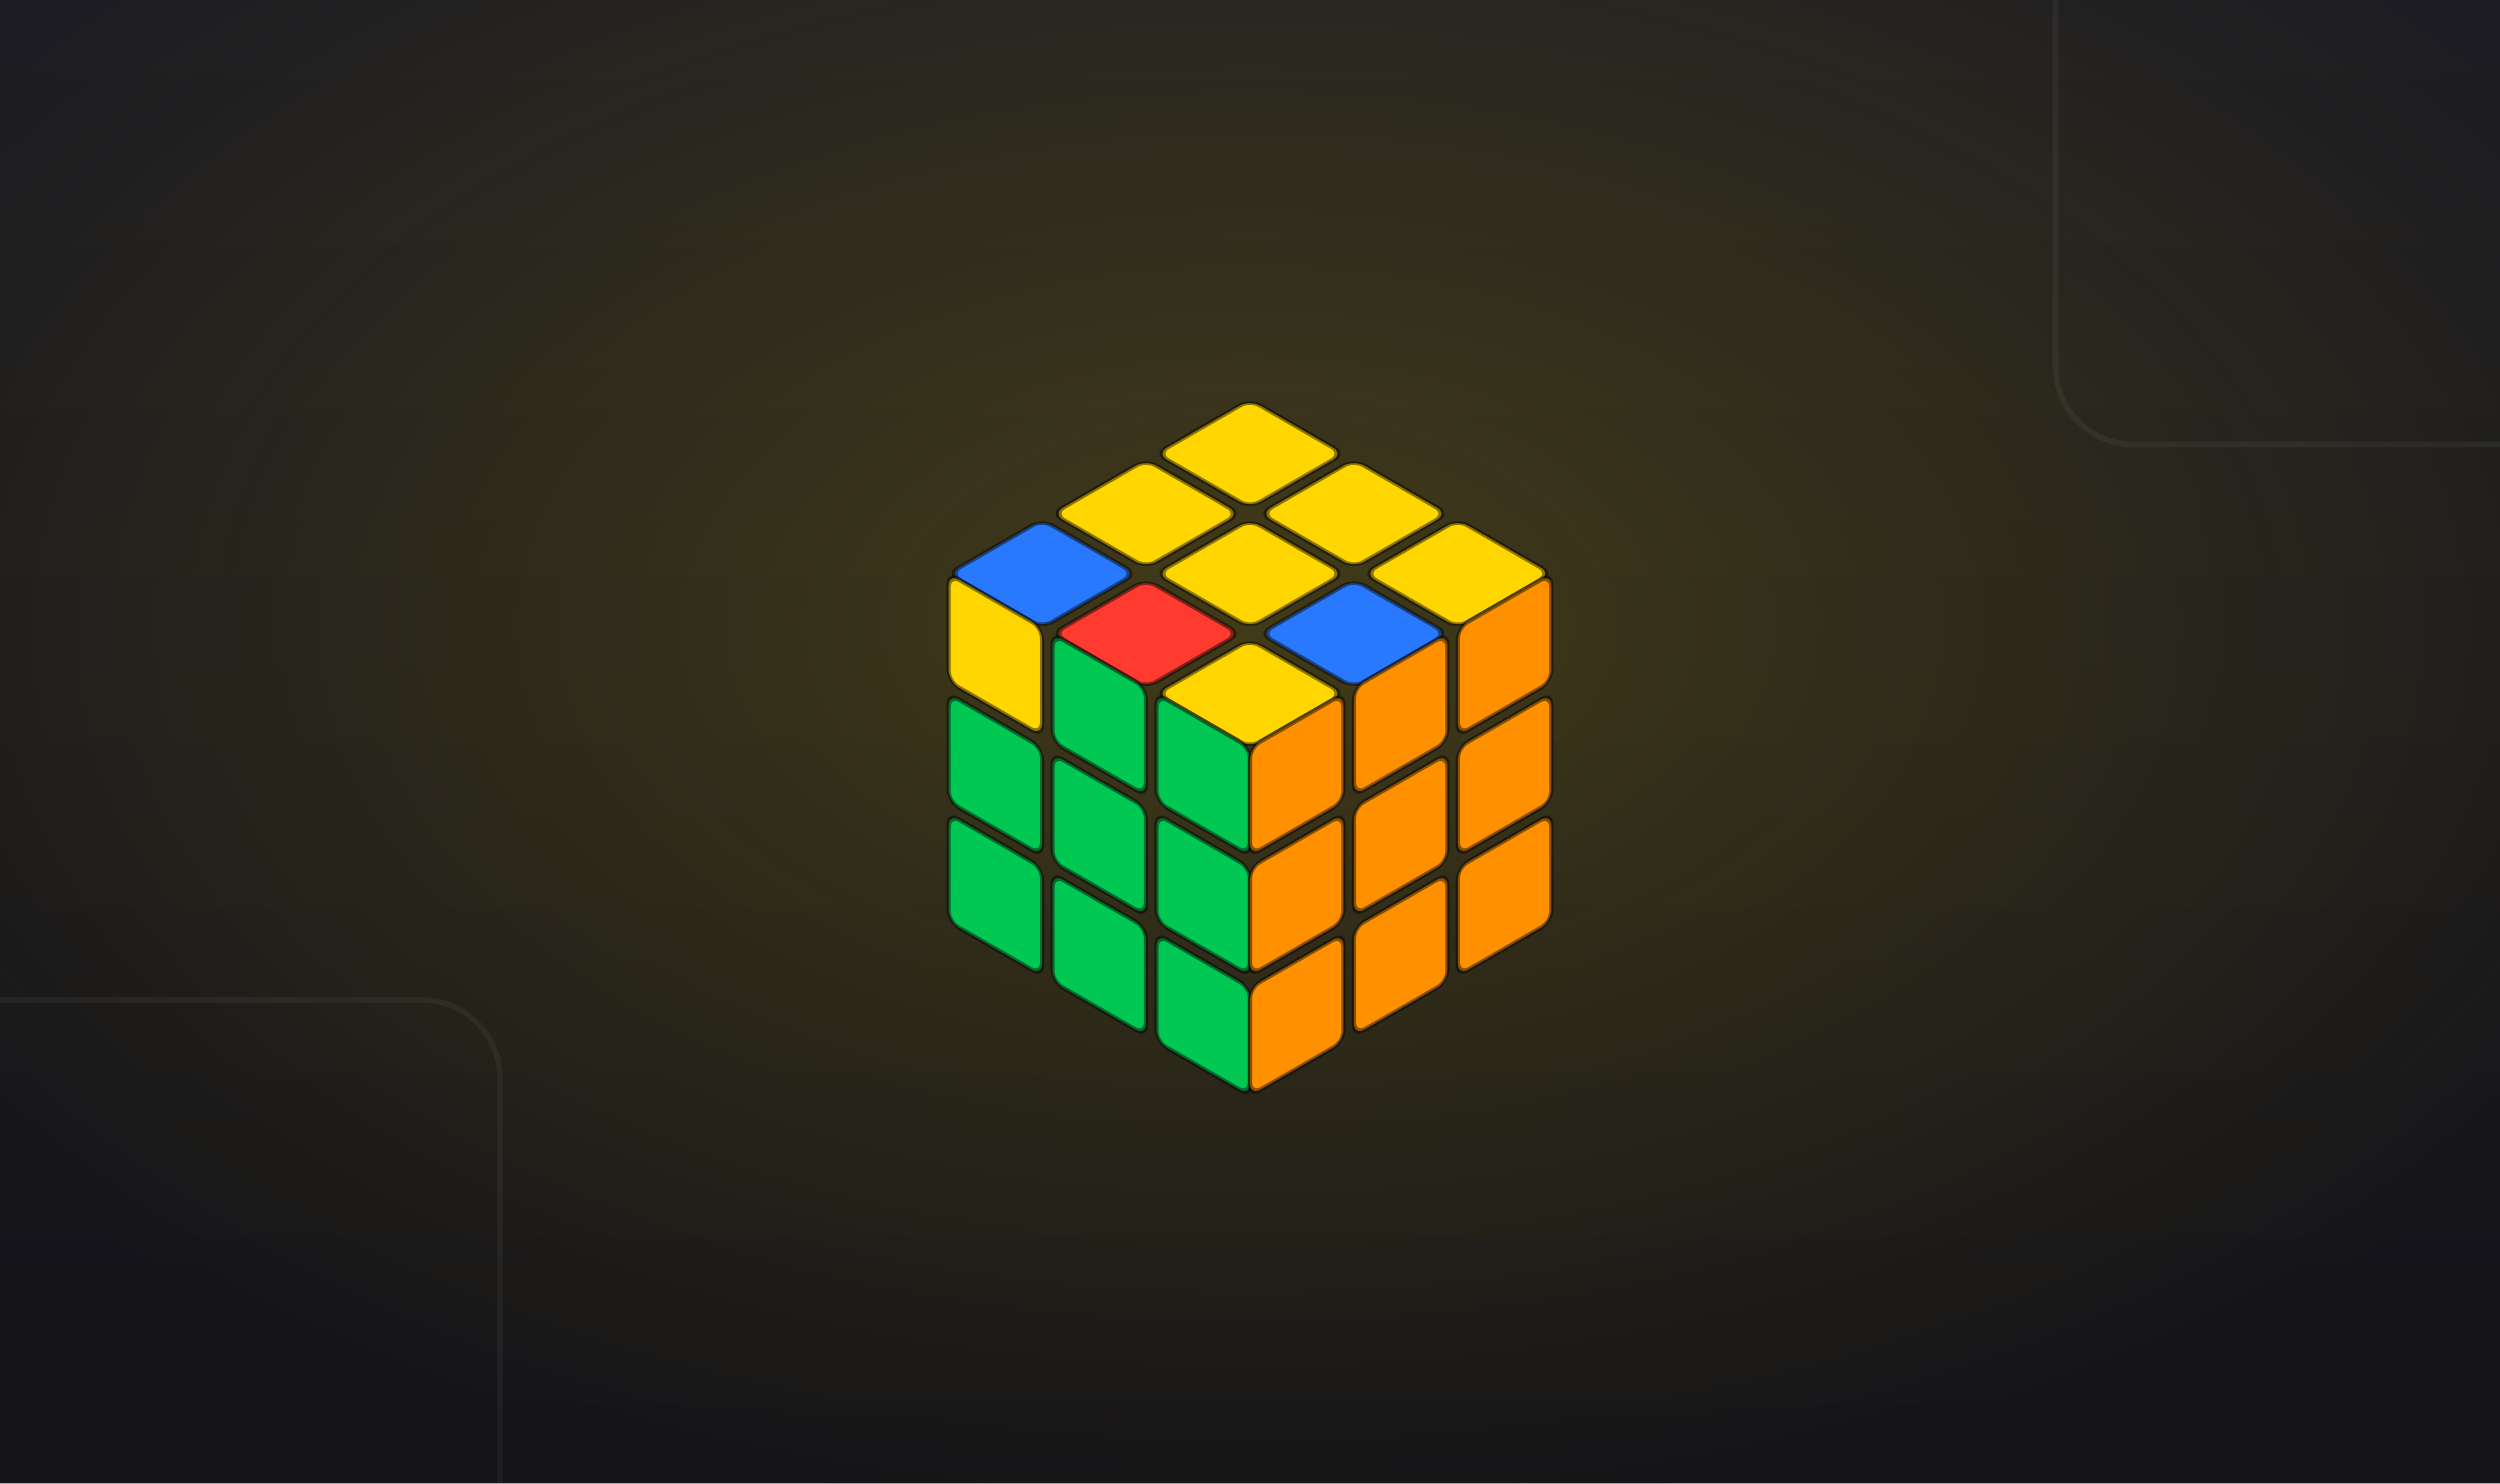
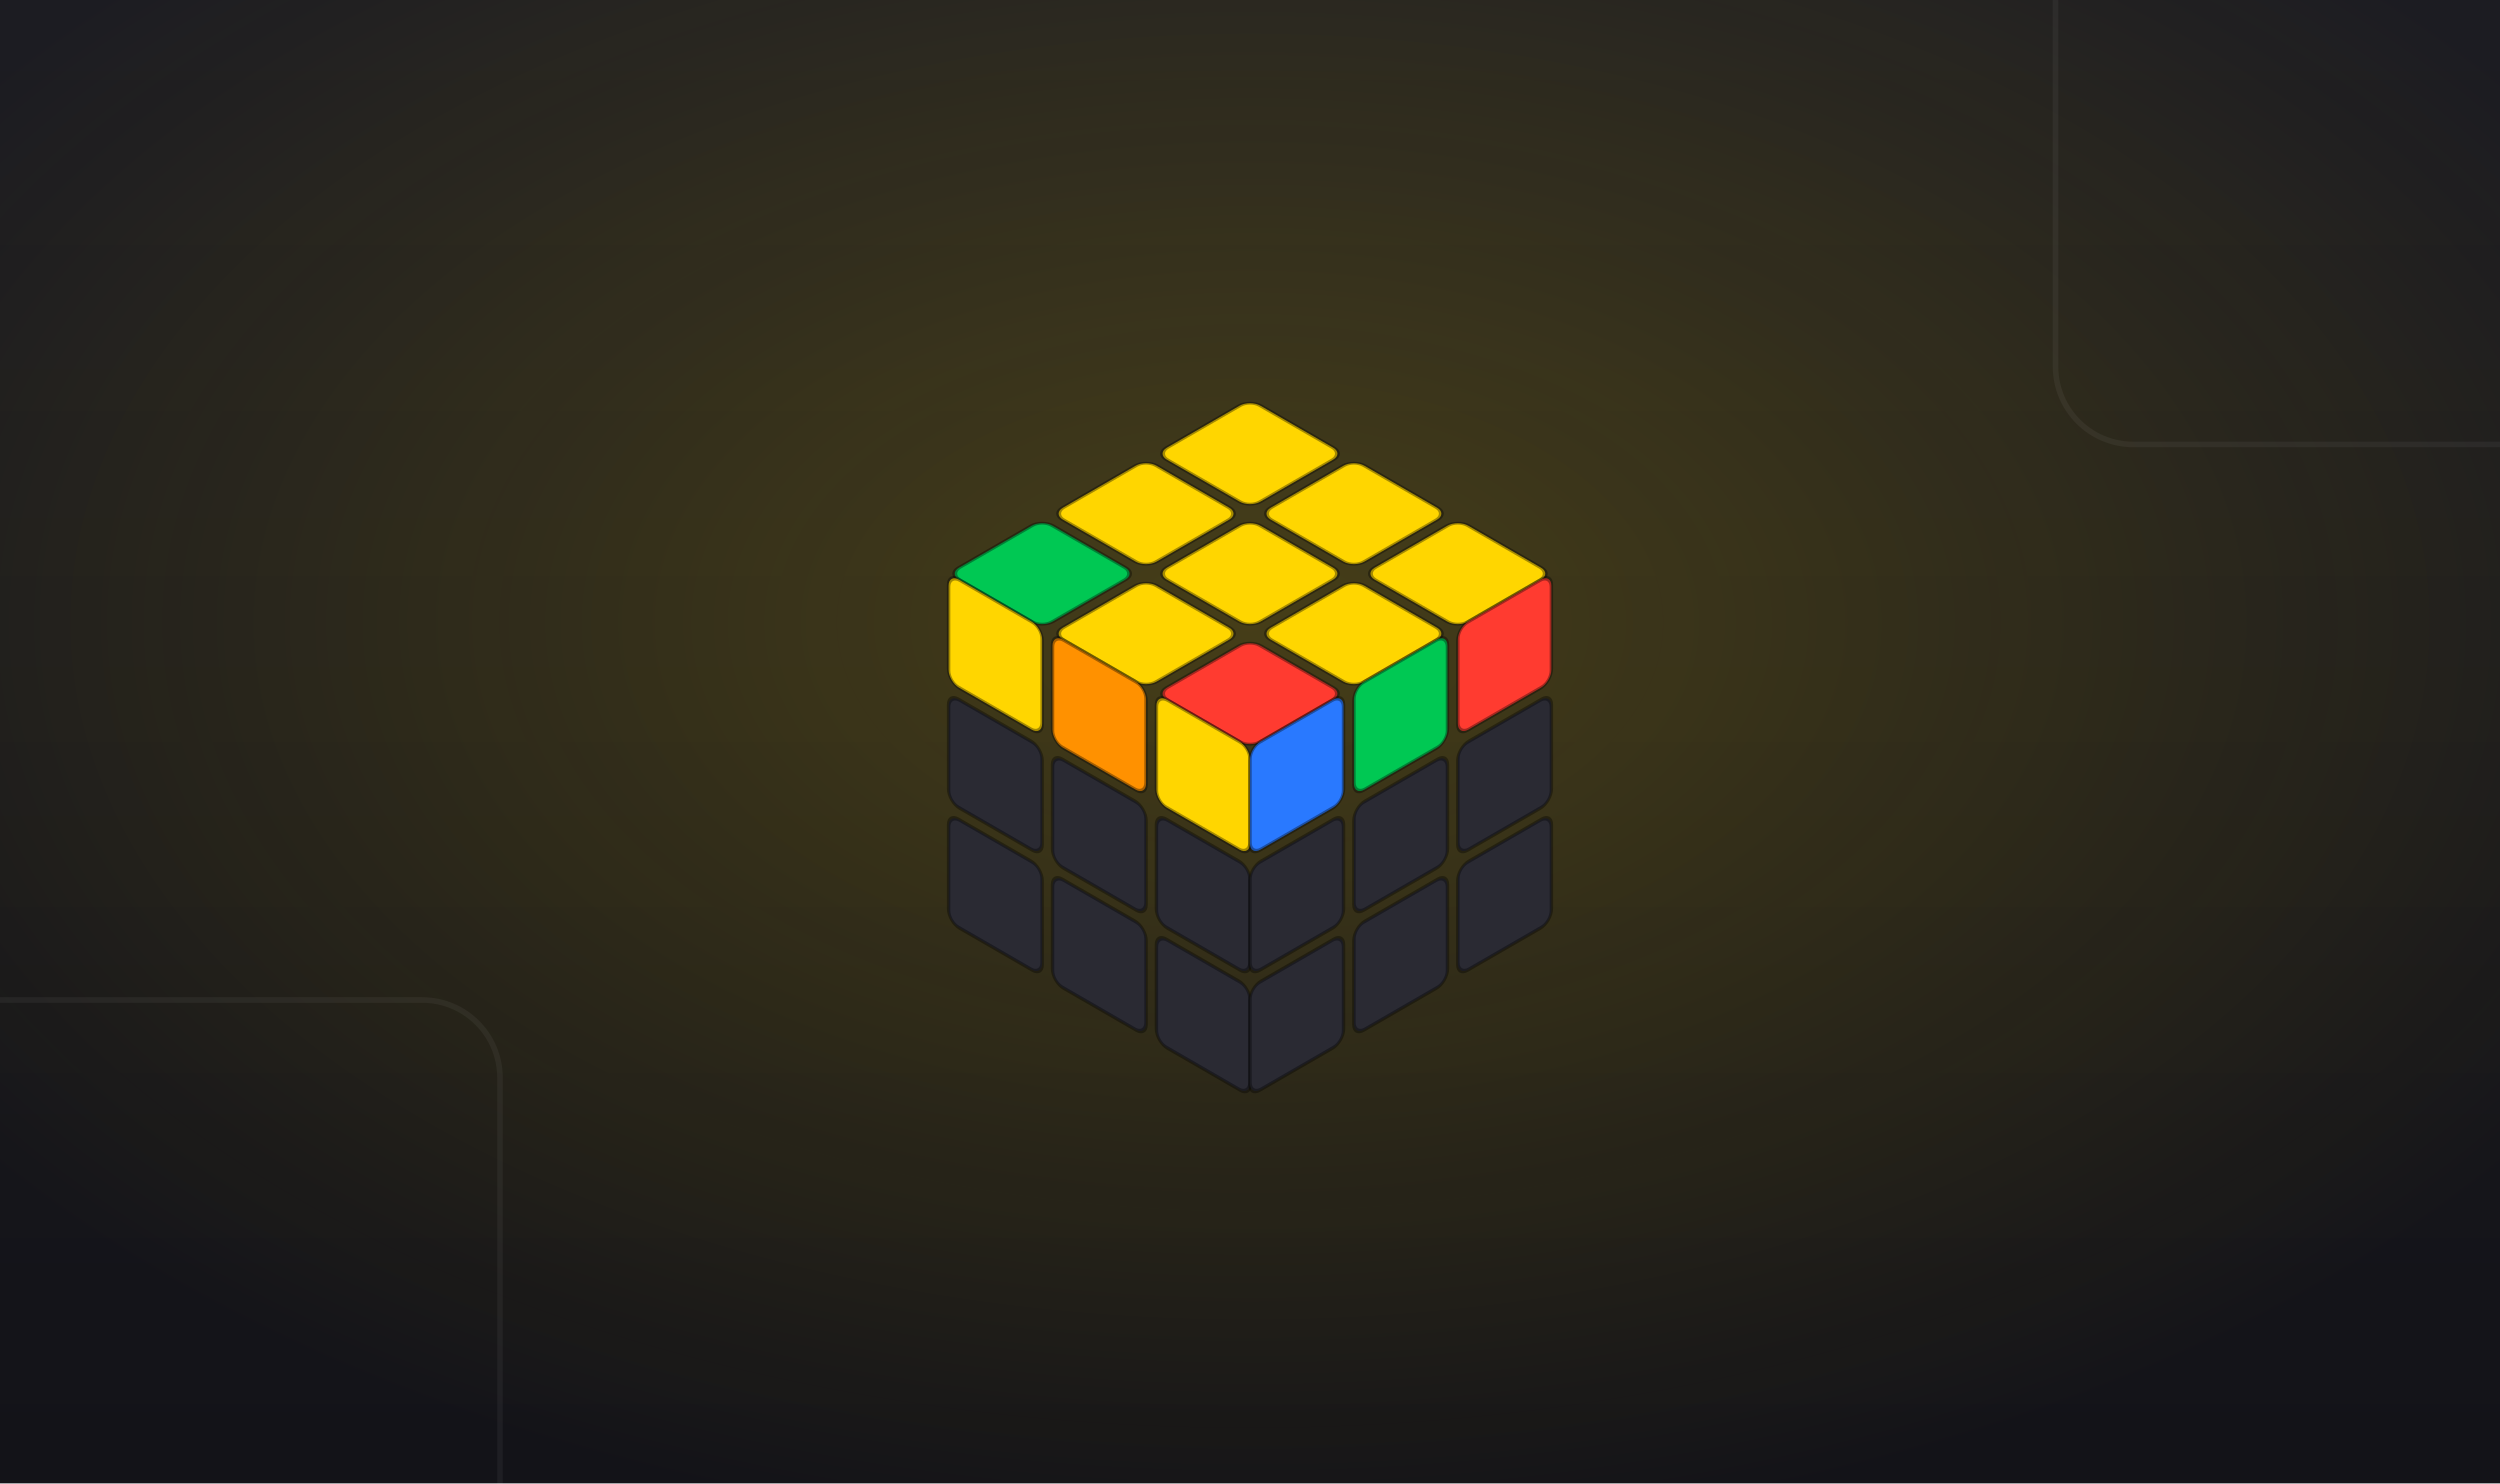
<svg xmlns="http://www.w3.org/2000/svg" viewBox="0 0 900 534">
  <defs>
    <linearGradient id="bg" x1="0" y1="0" x2="0" y2="1">
      <stop offset="0%" stop-color="#1c1c22" />
      <stop offset="100%" stop-color="#131318" />
    </linearGradient>
    <radialGradient id="glow" cx="50%" cy="42%" r="62%">
-       <stop offset="0%" stop-color="#ffd600" stop-opacity="0.18" />
+       <stop offset="0%" stop-color="#ffd600" stop-opacity="0.20" />
      <stop offset="100%" stop-color="#ffd600" stop-opacity="0" />
    </radialGradient>
  </defs>
  <rect width="900" height="534" fill="url(#bg)" />
  <rect width="900" height="534" fill="url(#glow)" />
  <g opacity="0.05" stroke="#ffffff" stroke-width="2" fill="none">
    <rect x="-60" y="360" width="240" height="240" rx="28" />
    <rect x="740" y="-80" width="240" height="240" rx="28" />
  </g>
  <g transform="translate(450 267) scale(0.72) translate(-450 -267)">
    <g transform="translate(450 96) matrix(0.866 0.5 -0.866 0.5 0 0)">
-       <rect x="0.0" y="0.0" width="54.0" height="54.0" rx="6" fill="#ffd600" stroke="rgba(0,0,0,0.45)" stroke-width="2.5" />
-       <rect x="60.0" y="0.0" width="54.0" height="54.0" rx="6" fill="#ffd600" stroke="rgba(0,0,0,0.45)" stroke-width="2.5" />
-       <rect x="120.0" y="0.0" width="54.0" height="54.0" rx="6" fill="#ffd600" stroke="rgba(0,0,0,0.45)" stroke-width="2.5" />
-       <rect x="0.0" y="60.0" width="54.0" height="54.0" rx="6" fill="#ffd600" stroke="rgba(0,0,0,0.45)" stroke-width="2.5" />
-       <rect x="60.0" y="60.0" width="54.0" height="54.0" rx="6" fill="#ffd600" stroke="rgba(0,0,0,0.45)" stroke-width="2.5" />
-       <rect x="120.0" y="60.0" width="54.0" height="54.0" rx="6" fill="#2979ff" stroke="rgba(0,0,0,0.45)" stroke-width="2.5" />
-       <rect x="0.0" y="120.0" width="54.0" height="54.0" rx="6" fill="#2979ff" stroke="rgba(0,0,0,0.45)" stroke-width="2.5" />
-       <rect x="60.0" y="120.0" width="54.0" height="54.0" rx="6" fill="#ff3b30" stroke="rgba(0,0,0,0.45)" stroke-width="2.5" />
-       <rect x="120.0" y="120.0" width="54.0" height="54.0" rx="6" fill="#ffd600" stroke="rgba(0,0,0,0.45)" stroke-width="2.5" />
+       <rect x="0.0" y="0.0" width="54.0" height="54.0" rx="6" fill="#ffd600" stroke="rgba(0,0,0,0.35)" stroke-width="2" />
+       <rect x="60.0" y="0.0" width="54.0" height="54.0" rx="6" fill="#ffd600" stroke="rgba(0,0,0,0.35)" stroke-width="2" />
+       <rect x="120.0" y="0.0" width="54.0" height="54.0" rx="6" fill="#ffd600" stroke="rgba(0,0,0,0.35)" stroke-width="2" />
+       <rect x="0.0" y="60.0" width="54.0" height="54.0" rx="6" fill="#ffd600" stroke="rgba(0,0,0,0.35)" stroke-width="2" />
+       <rect x="60.0" y="60.0" width="54.0" height="54.0" rx="6" fill="#ffd600" stroke="rgba(0,0,0,0.35)" stroke-width="2" />
+       <rect x="120.0" y="60.0" width="54.0" height="54.0" rx="6" fill="#ffd600" stroke="rgba(0,0,0,0.35)" stroke-width="2" />
+       <rect x="0.0" y="120.0" width="54.0" height="54.0" rx="6" fill="#00c853" stroke="rgba(0,0,0,0.35)" stroke-width="2" />
+       <rect x="60.0" y="120.0" width="54.0" height="54.0" rx="6" fill="#ffd600" stroke="rgba(0,0,0,0.35)" stroke-width="2" />
+       <rect x="120.0" y="120.0" width="54.0" height="54.0" rx="6" fill="#ff3b30" stroke="rgba(0,0,0,0.35)" stroke-width="2" />
    </g>
    <g transform="translate(299.3 183) matrix(0.866 0.5 0 1 0 0)">
-       <rect x="0.0" y="0.0" width="54.0" height="54.0" rx="6" fill="#ffd600" stroke="rgba(0,0,0,0.45)" stroke-width="2.5" />
-       <rect x="60.0" y="0.0" width="54.0" height="54.0" rx="6" fill="#00c853" stroke="rgba(0,0,0,0.45)" stroke-width="2.5" />
-       <rect x="120.0" y="0.0" width="54.0" height="54.0" rx="6" fill="#00c853" stroke="rgba(0,0,0,0.45)" stroke-width="2.5" />
-       <rect x="0.0" y="60.0" width="54.0" height="54.0" rx="6" fill="#00c853" stroke="rgba(0,0,0,0.45)" stroke-width="2.5" />
-       <rect x="60.0" y="60.0" width="54.0" height="54.0" rx="6" fill="#00c853" stroke="rgba(0,0,0,0.45)" stroke-width="2.5" />
-       <rect x="120.0" y="60.0" width="54.0" height="54.0" rx="6" fill="#00c853" stroke="rgba(0,0,0,0.45)" stroke-width="2.5" />
-       <rect x="0.0" y="120.0" width="54.0" height="54.0" rx="6" fill="#00c853" stroke="rgba(0,0,0,0.45)" stroke-width="2.5" />
-       <rect x="60.0" y="120.0" width="54.0" height="54.0" rx="6" fill="#00c853" stroke="rgba(0,0,0,0.45)" stroke-width="2.5" />
-       <rect x="120.0" y="120.0" width="54.0" height="54.0" rx="6" fill="#00c853" stroke="rgba(0,0,0,0.45)" stroke-width="2.5" />
+       <rect x="0.0" y="0.0" width="54.0" height="54.0" rx="6" fill="#ffd600" stroke="rgba(0,0,0,0.35)" stroke-width="2" />
+       <rect x="60.0" y="0.0" width="54.0" height="54.0" rx="6" fill="#ff9100" stroke="rgba(0,0,0,0.35)" stroke-width="2" />
+       <rect x="120.0" y="0.0" width="54.0" height="54.0" rx="6" fill="#ffd600" stroke="rgba(0,0,0,0.35)" stroke-width="2" />
+       <rect x="0.0" y="60.0" width="54.0" height="54.0" rx="6" fill="#2a2a33" stroke="rgba(0,0,0,0.35)" stroke-width="2" />
+       <rect x="60.0" y="60.0" width="54.0" height="54.0" rx="6" fill="#2a2a33" stroke="rgba(0,0,0,0.35)" stroke-width="2" />
+       <rect x="120.0" y="60.0" width="54.0" height="54.0" rx="6" fill="#2a2a33" stroke="rgba(0,0,0,0.35)" stroke-width="2" />
+       <rect x="0.0" y="120.0" width="54.0" height="54.0" rx="6" fill="#2a2a33" stroke="rgba(0,0,0,0.35)" stroke-width="2" />
+       <rect x="60.0" y="120.0" width="54.0" height="54.0" rx="6" fill="#2a2a33" stroke="rgba(0,0,0,0.35)" stroke-width="2" />
+       <rect x="120.0" y="120.0" width="54.0" height="54.0" rx="6" fill="#2a2a33" stroke="rgba(0,0,0,0.35)" stroke-width="2" />
    </g>
    <g transform="translate(450 270) matrix(0.866 -0.5 0 1 0 0)">
-       <rect x="0.0" y="0.0" width="54.0" height="54.0" rx="6" fill="#ff9100" stroke="rgba(0,0,0,0.45)" stroke-width="2.5" />
-       <rect x="60.0" y="0.0" width="54.0" height="54.0" rx="6" fill="#ff9100" stroke="rgba(0,0,0,0.45)" stroke-width="2.5" />
-       <rect x="120.0" y="0.0" width="54.0" height="54.0" rx="6" fill="#ff9100" stroke="rgba(0,0,0,0.45)" stroke-width="2.5" />
-       <rect x="0.0" y="60.0" width="54.0" height="54.0" rx="6" fill="#ff9100" stroke="rgba(0,0,0,0.45)" stroke-width="2.5" />
-       <rect x="60.0" y="60.0" width="54.0" height="54.0" rx="6" fill="#ff9100" stroke="rgba(0,0,0,0.45)" stroke-width="2.5" />
-       <rect x="120.0" y="60.0" width="54.0" height="54.0" rx="6" fill="#ff9100" stroke="rgba(0,0,0,0.45)" stroke-width="2.5" />
-       <rect x="0.0" y="120.0" width="54.0" height="54.0" rx="6" fill="#ff9100" stroke="rgba(0,0,0,0.45)" stroke-width="2.5" />
-       <rect x="60.0" y="120.0" width="54.0" height="54.0" rx="6" fill="#ff9100" stroke="rgba(0,0,0,0.45)" stroke-width="2.5" />
-       <rect x="120.0" y="120.0" width="54.0" height="54.0" rx="6" fill="#ff9100" stroke="rgba(0,0,0,0.45)" stroke-width="2.5" />
+       <rect x="0.0" y="0.0" width="54.0" height="54.0" rx="6" fill="#2979ff" stroke="rgba(0,0,0,0.35)" stroke-width="2" />
+       <rect x="60.0" y="0.0" width="54.0" height="54.0" rx="6" fill="#00c853" stroke="rgba(0,0,0,0.35)" stroke-width="2" />
+       <rect x="120.0" y="0.0" width="54.0" height="54.0" rx="6" fill="#ff3b30" stroke="rgba(0,0,0,0.35)" stroke-width="2" />
+       <rect x="0.0" y="60.0" width="54.0" height="54.0" rx="6" fill="#2a2a33" stroke="rgba(0,0,0,0.35)" stroke-width="2" />
+       <rect x="60.0" y="60.0" width="54.0" height="54.0" rx="6" fill="#2a2a33" stroke="rgba(0,0,0,0.35)" stroke-width="2" />
+       <rect x="120.0" y="60.0" width="54.0" height="54.0" rx="6" fill="#2a2a33" stroke="rgba(0,0,0,0.35)" stroke-width="2" />
+       <rect x="0.0" y="120.0" width="54.0" height="54.0" rx="6" fill="#2a2a33" stroke="rgba(0,0,0,0.35)" stroke-width="2" />
+       <rect x="60.0" y="120.0" width="54.0" height="54.0" rx="6" fill="#2a2a33" stroke="rgba(0,0,0,0.35)" stroke-width="2" />
+       <rect x="120.0" y="120.0" width="54.0" height="54.0" rx="6" fill="#2a2a33" stroke="rgba(0,0,0,0.35)" stroke-width="2" />
    </g>
  </g>
</svg>
